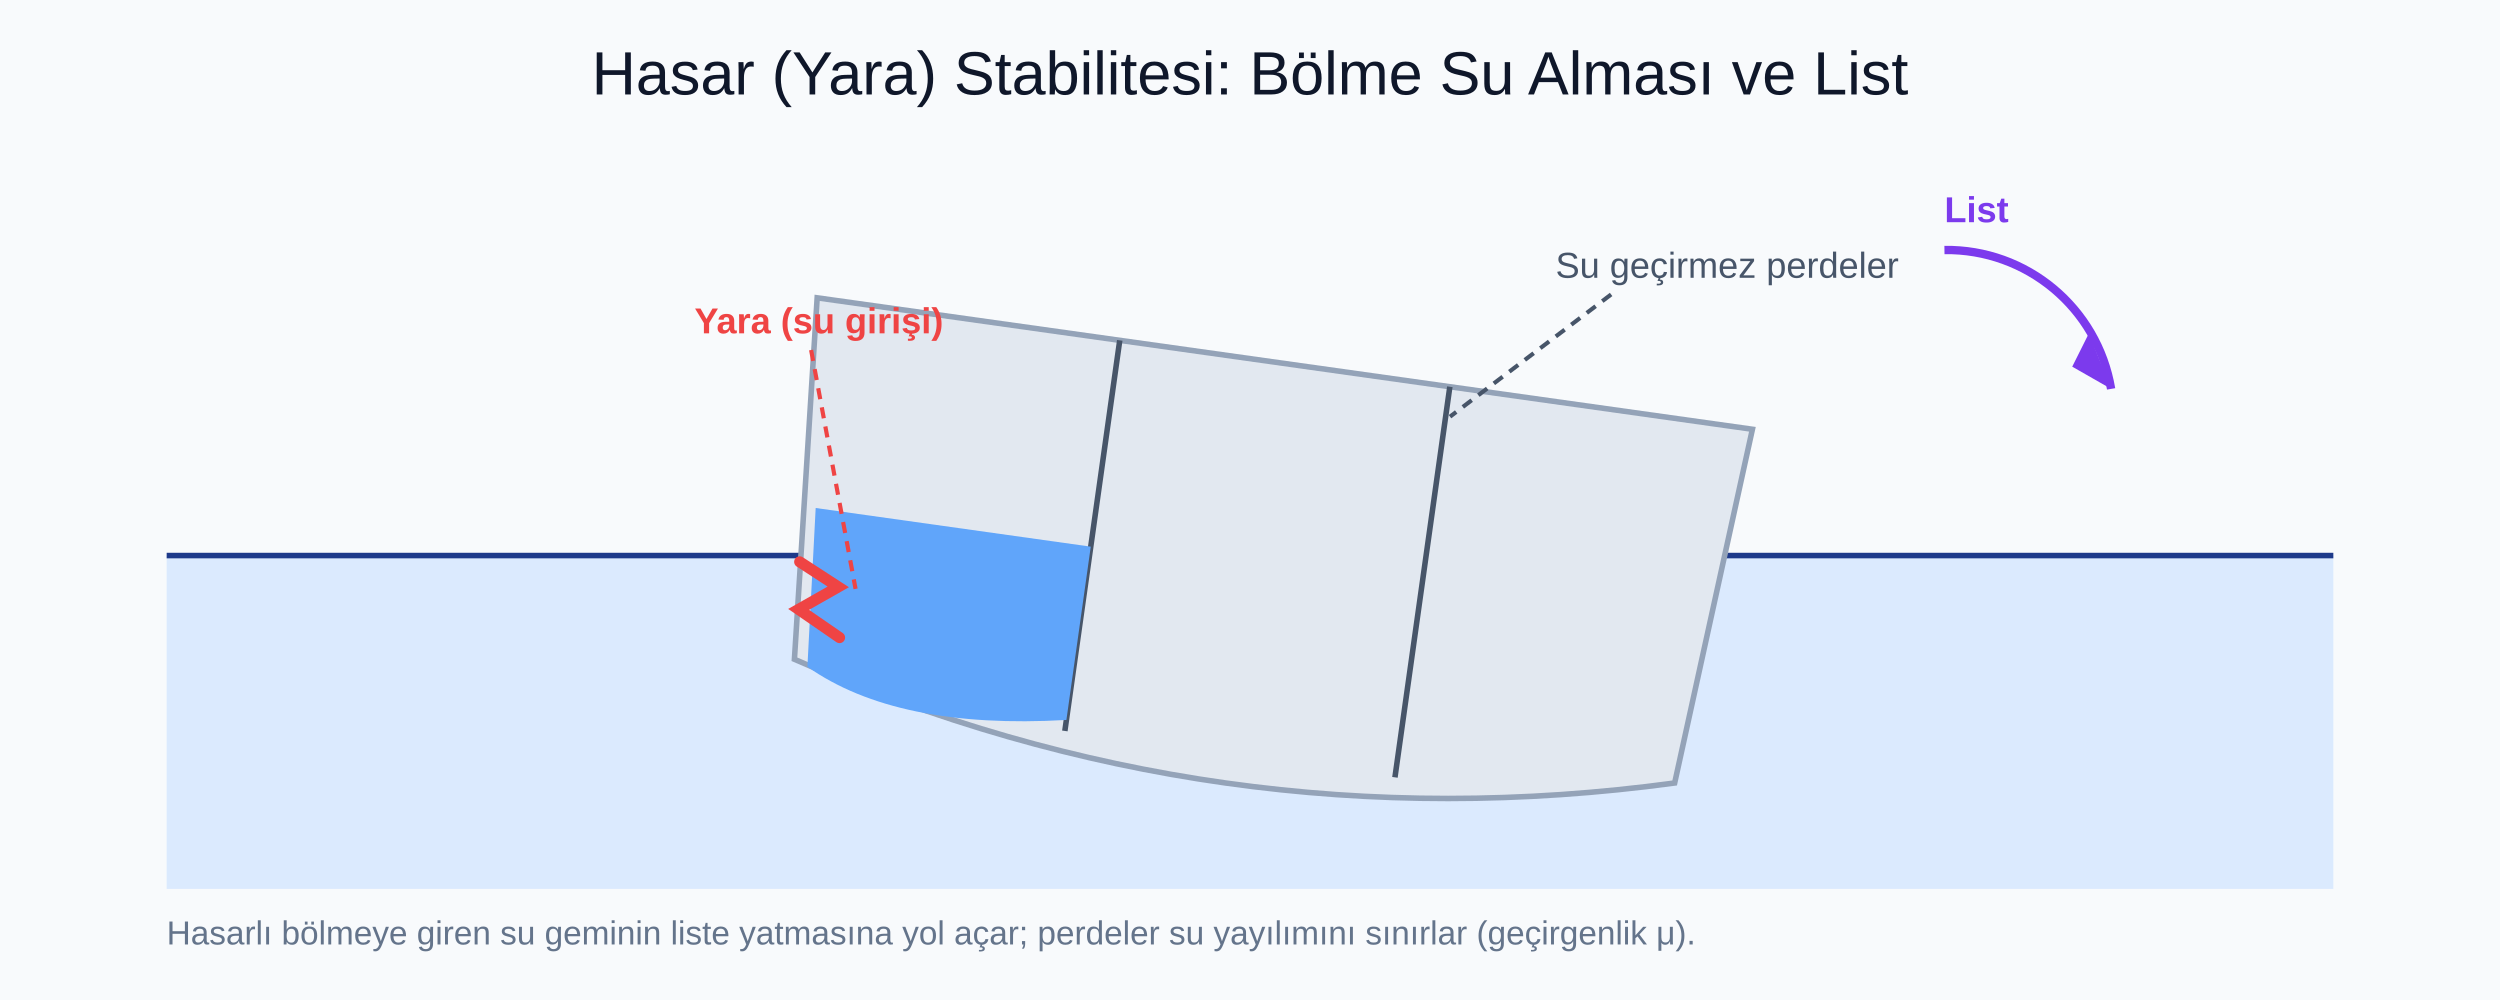
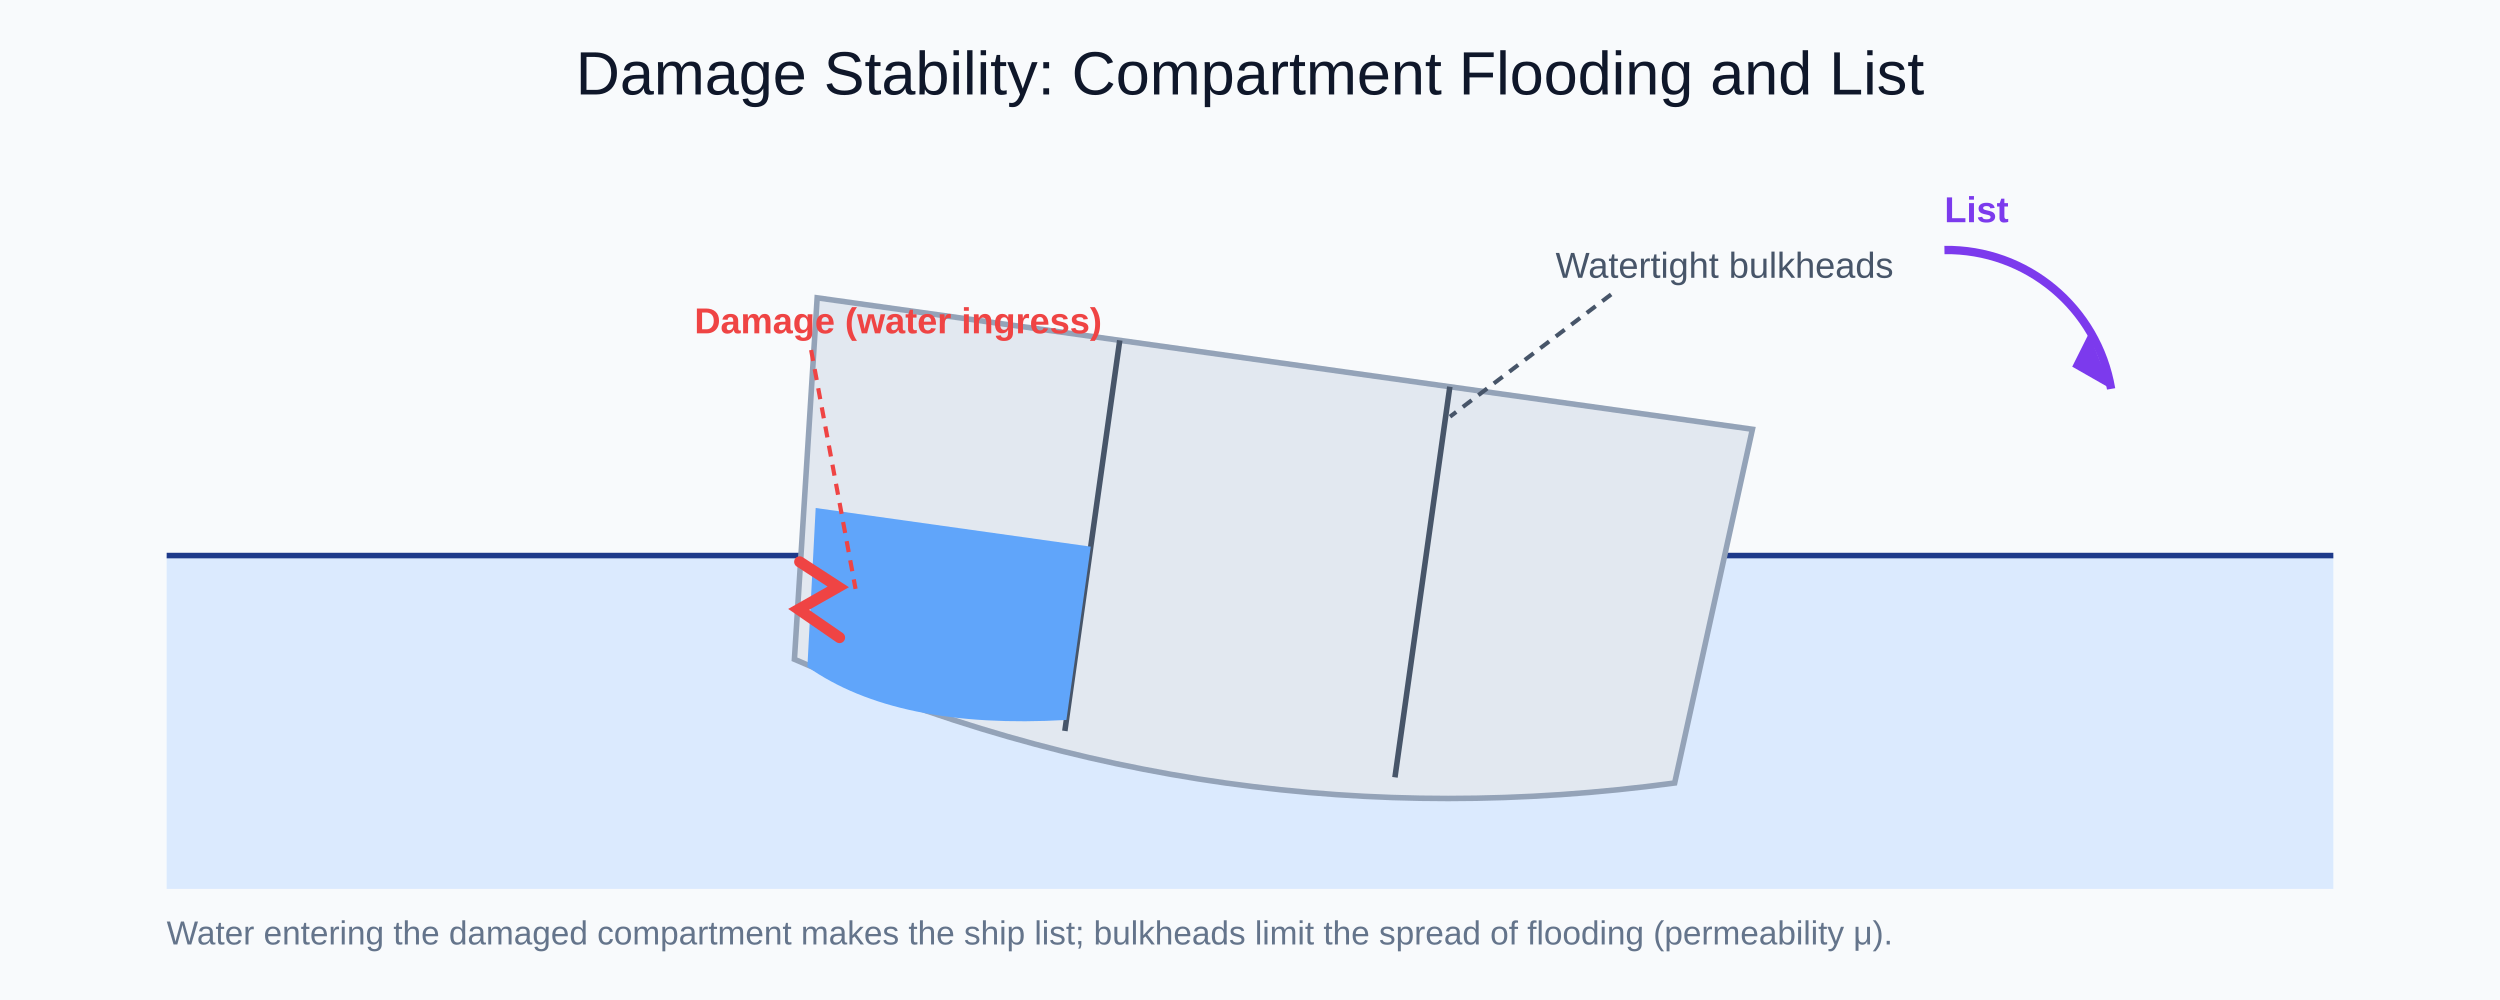
<svg xmlns="http://www.w3.org/2000/svg" width="900" height="360" viewBox="0 0 900 360">
  <rect width="900" height="360" fill="#f8fafc" />
-   <text x="450" y="34" text-anchor="middle" font-size="22" font-family="Arial" fill="#0f172a">Hasar (Yara) Stabilitesi: Bölme Su Alması ve List</text>
+   <text x="450" y="34" text-anchor="middle" font-size="22" font-family="Arial" fill="#0f172a">Damage Stability: Compartment Flooding and List</text>
  <rect x="60" y="200" width="780" height="120" fill="#dbeafe" />
  <line x1="60" y1="200" x2="840" y2="200" stroke="#1e3a8a" stroke-width="2" />
  <g transform="rotate(8 450 220)">
    <path d="M280 130 L620 130 L610 260 Q450 305 290 260 Z" fill="#e2e8f0" stroke="#94a3b8" stroke-width="2" />
    <line x1="390" y1="130" x2="390" y2="272" stroke="#475569" stroke-width="2" />
    <line x1="510" y1="130" x2="510" y2="272" stroke="#475569" stroke-width="2" />
    <path d="M290 205 L390 205 L390 268 Q330 280 295 262 Z" fill="#60a5fa" />
    <path d="M287 225 L302 232 L289 242 L305 250" fill="none" stroke="#ef4444" stroke-width="4" stroke-linecap="round" />
  </g>
-   <text x="250" y="120" font-size="13" font-weight="bold" font-family="Arial" fill="#ef4444">Yara (su girişi)</text>
+   <text x="250" y="120" font-size="13" font-weight="bold" font-family="Arial" fill="#ef4444">Damage (water ingress)</text>
  <line x1="292" y1="126" x2="308" y2="212" stroke="#ef4444" stroke-width="1.5" stroke-dasharray="4 3" />
-   <text x="560" y="100" font-size="13" font-family="Arial" fill="#475569">Su geçirmez perdeler</text>
+   <text x="560" y="100" font-size="13" font-family="Arial" fill="#475569">Watertight bulkheads</text>
  <line x1="580" y1="106" x2="522" y2="150" stroke="#475569" stroke-width="1.5" stroke-dasharray="4 3" />
  <path d="M700 90 A 60 60 0 0 1 760 140" fill="none" stroke="#7c3aed" stroke-width="3" />
  <path d="M760 140 L746 132 L752 120 Z" fill="#7c3aed" />
  <text x="700" y="80" font-size="13" font-weight="bold" font-family="Arial" fill="#7c3aed">List</text>
-   <text x="60" y="340" font-size="12" font-family="Arial" fill="#64748b">Hasarlı bölmeye giren su geminin liste yatmasına yol açar; perdeler su yayılımını sınırlar (geçirgenlik μ).</text>
+   <text x="60" y="340" font-size="12" font-family="Arial" fill="#64748b">Water entering the damaged compartment makes the ship list; bulkheads limit the spread of flooding (permeability μ).</text>
</svg>
